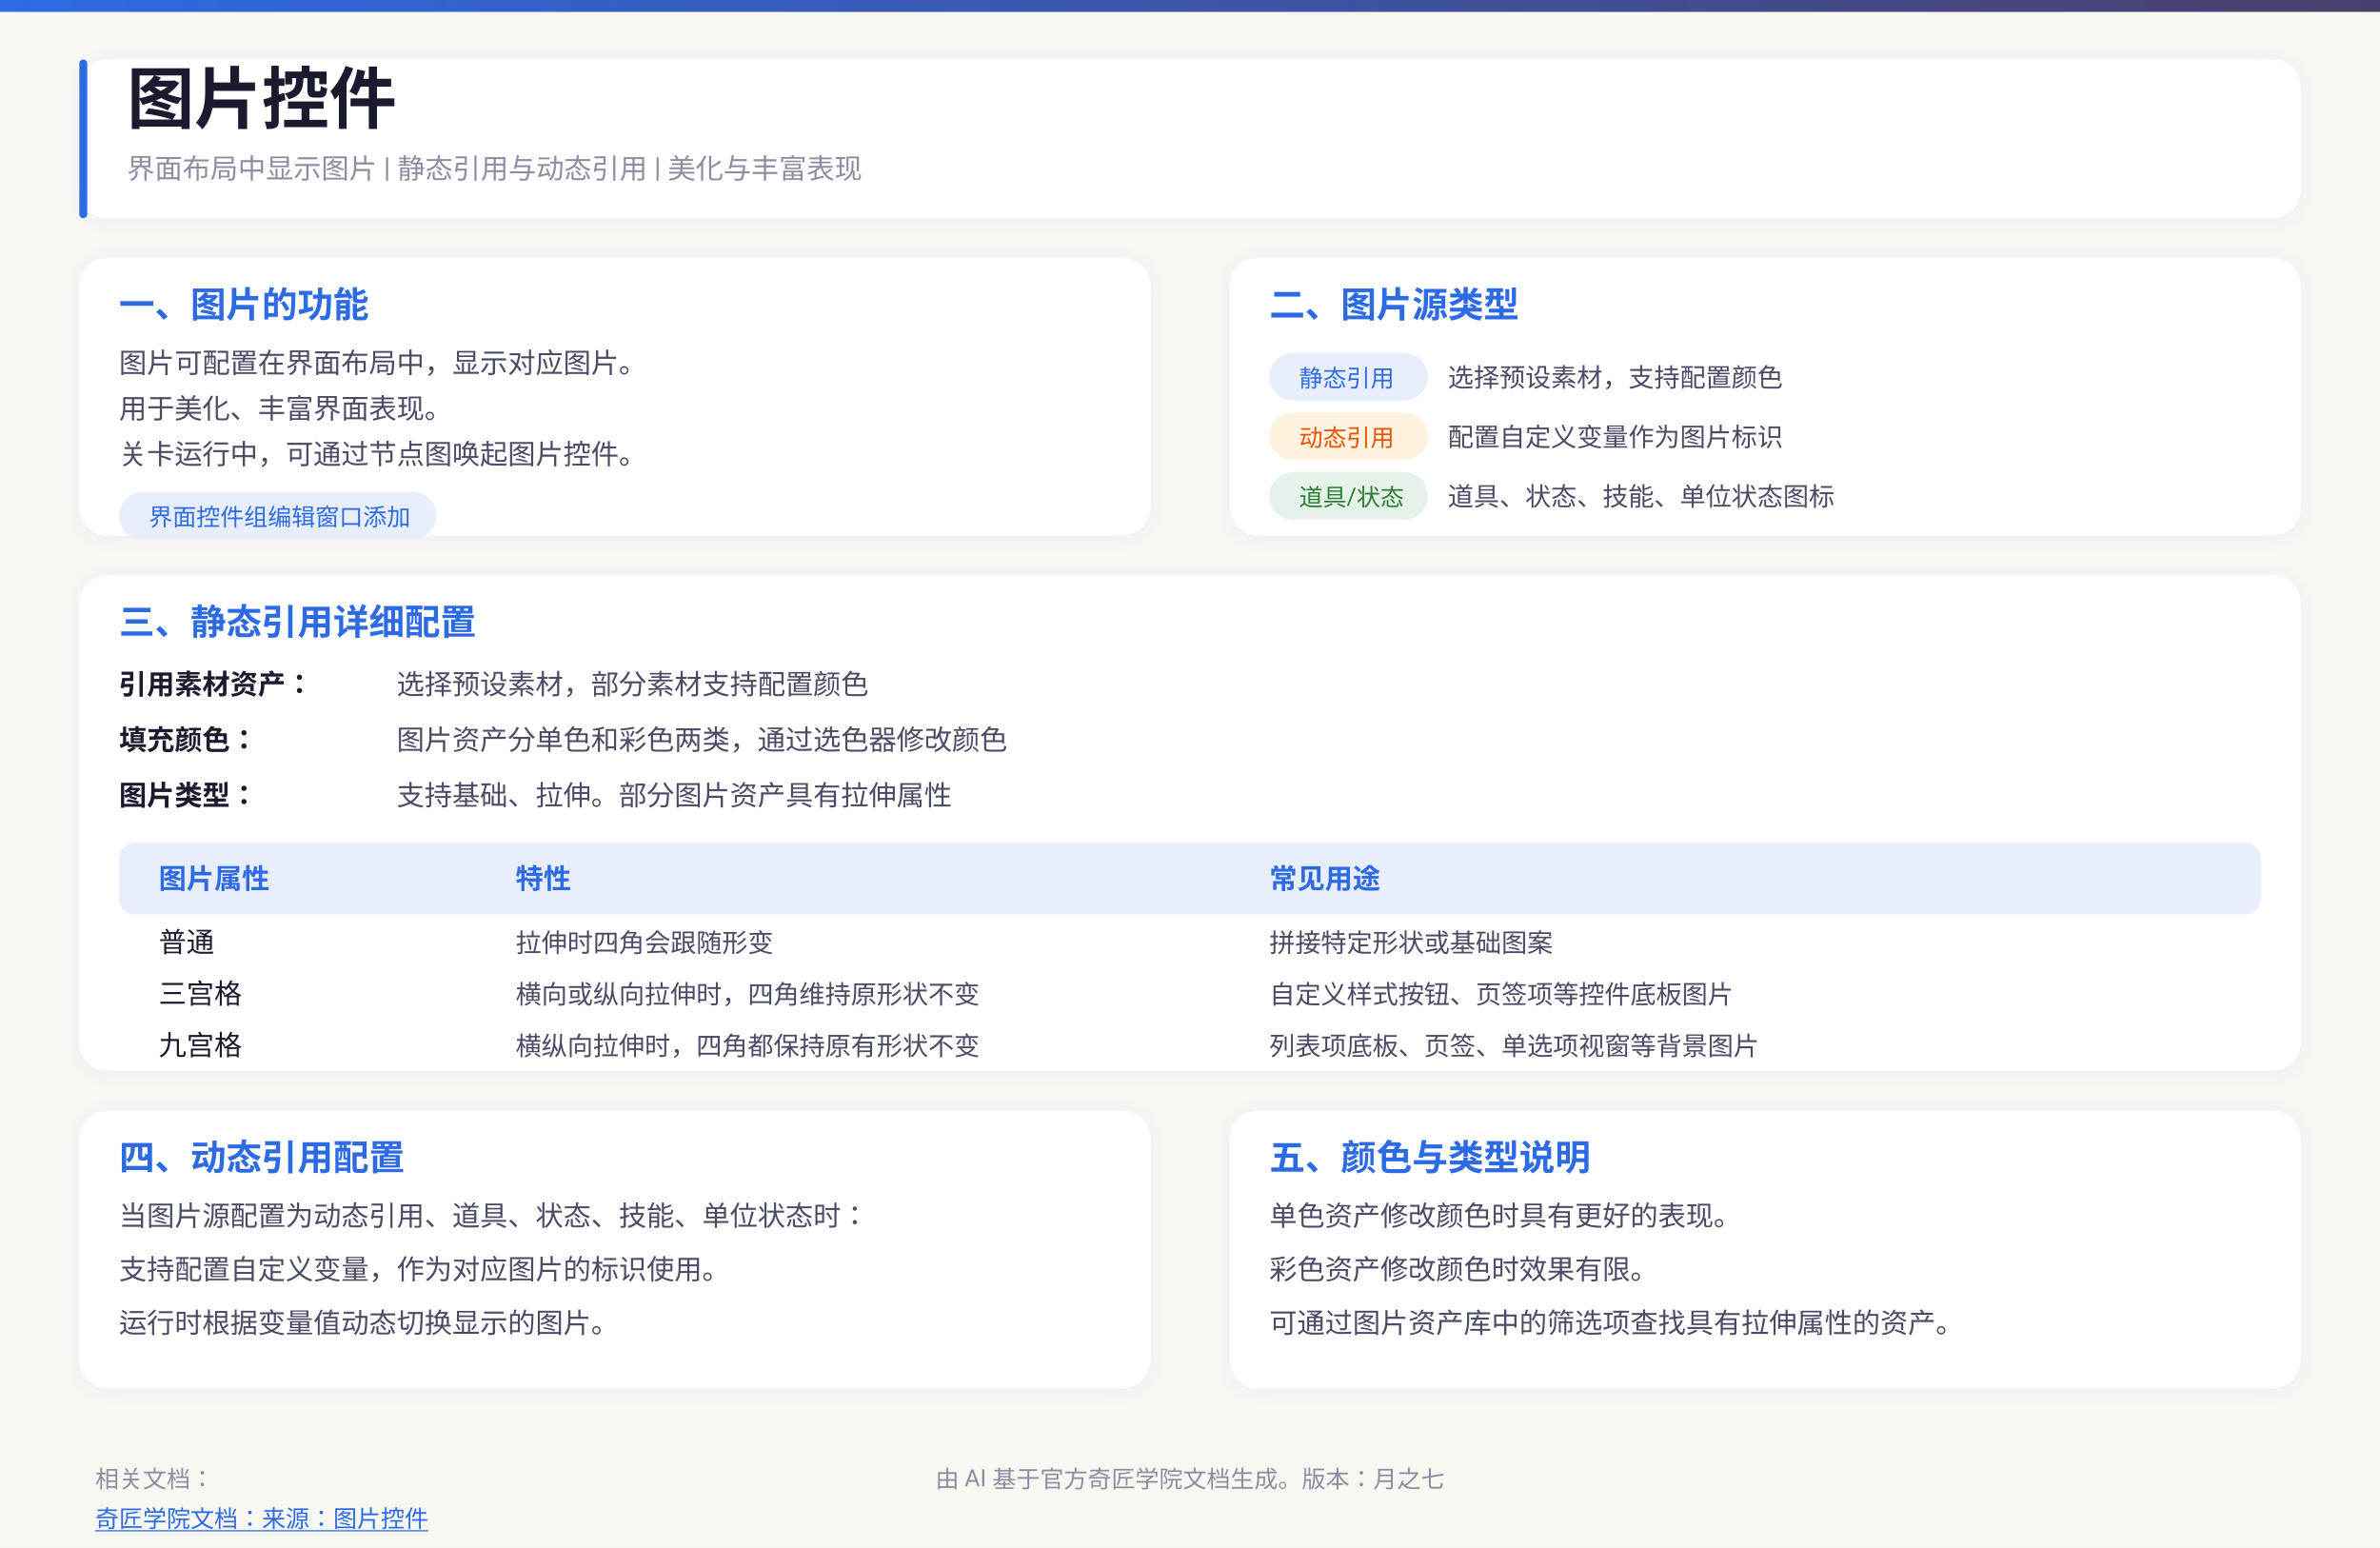
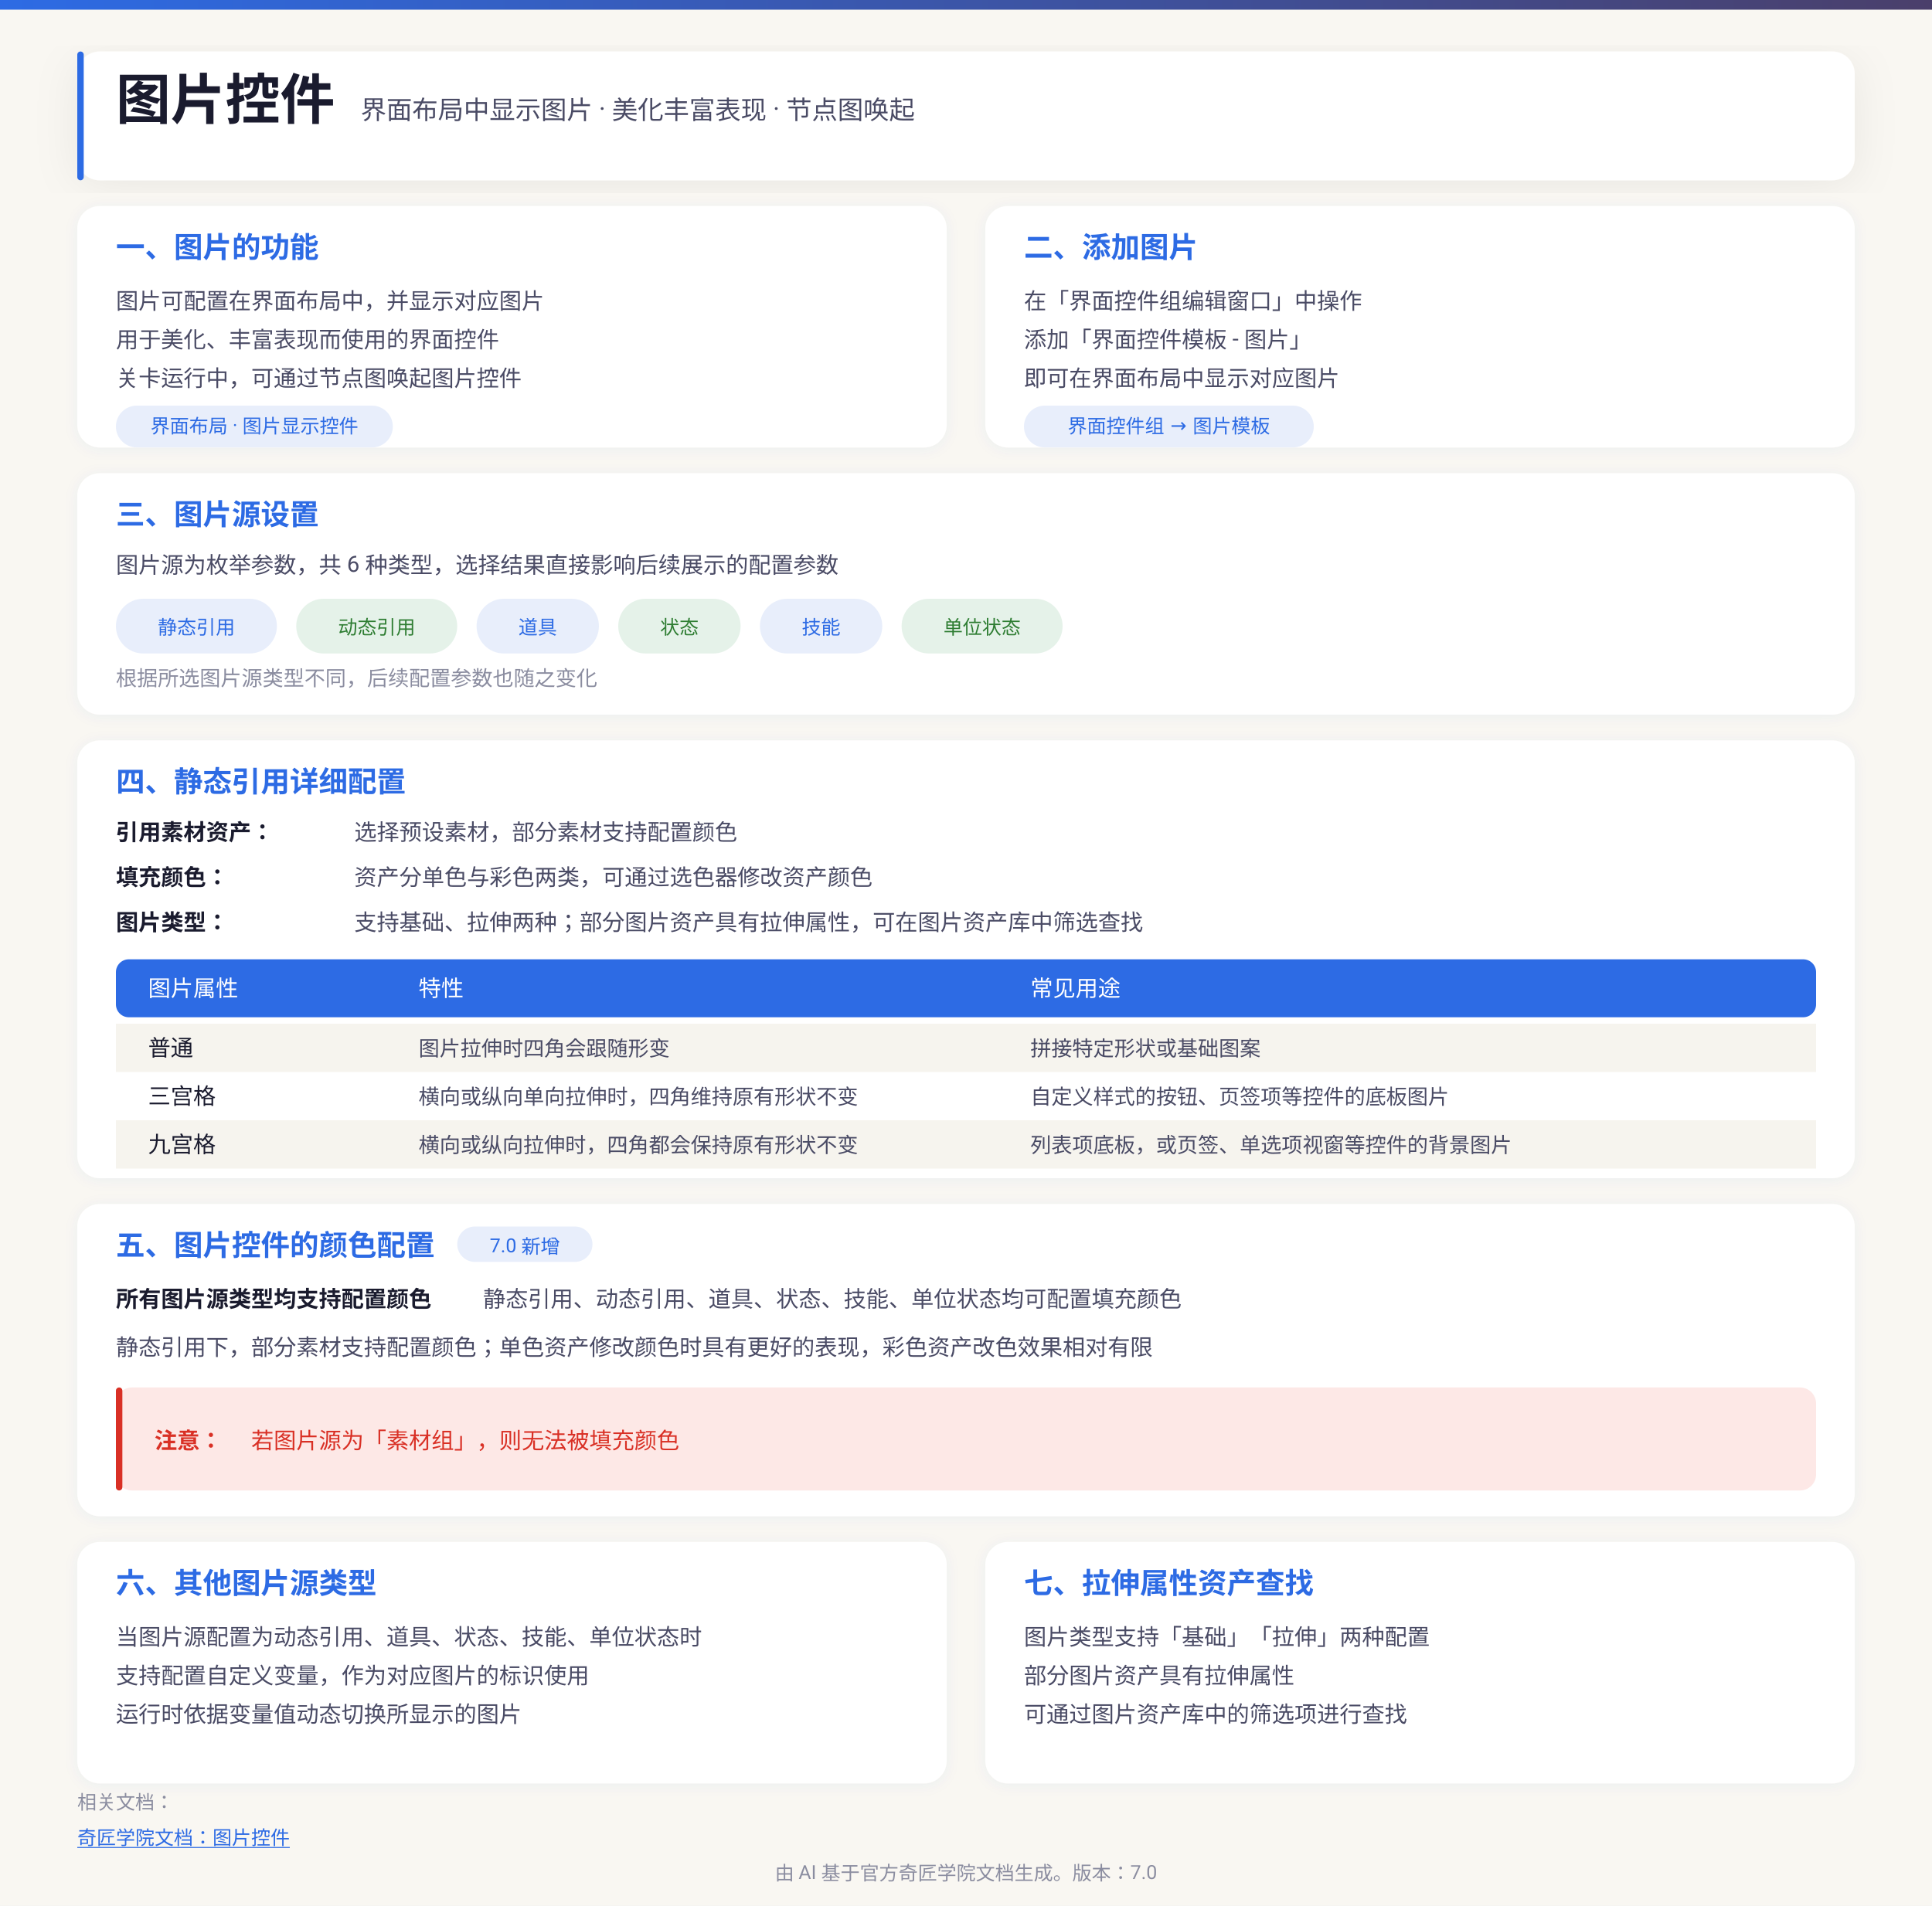
- <svg xmlns="http://www.w3.org/2000/svg" xmlns:xlink="http://www.w3.org/1999/xlink" viewBox="0 0 1200 780">
+ <svg xmlns="http://www.w3.org/2000/svg" xmlns:xlink="http://www.w3.org/1999/xlink" viewBox="0 0 1200 1184">
  <defs>
-     <linearGradient id="topGrad" x1="0" y1="0" x2="1" y2="0">
+     <linearGradient id="topGrad" x1="0" y1="0" x2="1200" y2="0" gradientUnits="userSpaceOnUse">
      <stop offset="0%" stop-color="#2D6BE4" />
      <stop offset="100%" stop-color="#4A3F6B" />
    </linearGradient>
    <filter id="card">
      <feDropShadow dx="0" dy="1" stdDeviation="4" flood-color="#2D6BE4" flood-opacity="0.06" />
    </filter>
+     <filter id="elevated">
+       <feDropShadow dx="0" dy="4" stdDeviation="14" flood-color="#000" flood-opacity="0.07" />
+     </filter>
  </defs>
-   <rect width="1200" height="780" fill="#F9F7F2" />
+   <rect width="1200" height="1184" fill="#F9F7F2" />
  <rect width="1200" height="6" fill="url(#topGrad)" />
-   <rect x="40" y="30" width="1120" height="80" rx="14" fill="#FFFFFF" filter="url(#card)" />
-   <rect x="40" y="30" width="4" height="80" rx="2" fill="#2D6BE4" />
-   <text x="64" y="62" font-family="'HYWenHei 85W','Noto Sans SC','PingFang SC','Roboto',sans-serif" font-size="34" font-weight="bold" fill="#1A1B2E">图片控件</text>
-   <text x="64" y="90" font-family="'HYWenHei 85W','Noto Sans SC','PingFang SC','Roboto',sans-serif" font-size="14" fill="#8B8DA0">界面布局中显示图片 | 静态引用与动态引用 | 美化与丰富表现</text>
-   <rect x="40" y="130" width="540" height="140" rx="14" fill="#FFFFFF" filter="url(#card)" />
-   <text x="60" y="160" font-family="'HYWenHei 85W','Noto Sans SC','PingFang SC','Roboto',sans-serif" font-size="18" font-weight="700" fill="#2D6BE4">一、图片的功能</text>
-   <text x="60" y="188" font-family="'HYWenHei 85W','Noto Sans SC','PingFang SC','Roboto',sans-serif" font-size="14" fill="#4A4B65">图片可配置在界面布局中，显示对应图片。</text>
-   <text x="60" y="211" font-family="'HYWenHei 85W','Noto Sans SC','PingFang SC','Roboto',sans-serif" font-size="14" fill="#4A4B65">用于美化、丰富界面表现。</text>
-   <text x="60" y="234" font-family="'HYWenHei 85W','Noto Sans SC','PingFang SC','Roboto',sans-serif" font-size="14" fill="#4A4B65">关卡运行中，可通过节点图唤起图片控件。</text>
-   <rect x="60" y="248" width="160" height="24" rx="12" fill="#E8EEFB" />
-   <text x="75" y="265" font-family="'HYWenHei 85W','Noto Sans SC','PingFang SC','Roboto',sans-serif" font-size="12" fill="#2D6BE4">界面控件组编辑窗口添加</text>
-   <rect x="620" y="130" width="540" height="140" rx="14" fill="#FFFFFF" filter="url(#card)" />
-   <text x="640" y="160" font-family="'HYWenHei 85W','Noto Sans SC','PingFang SC','Roboto',sans-serif" font-size="18" font-weight="700" fill="#2D6BE4">二、图片源类型</text>
-   <rect x="640" y="178" width="80" height="24" rx="12" fill="#E8EEFB" />
-   <text x="655" y="195" font-family="'HYWenHei 85W','Noto Sans SC','PingFang SC','Roboto',sans-serif" font-size="12" fill="#2D6BE4">静态引用</text>
-   <text x="730" y="195" font-family="'HYWenHei 85W','Noto Sans SC','PingFang SC','Roboto',sans-serif" font-size="13" fill="#4A4B65">选择预设素材，支持配置颜色</text>
-   <rect x="640" y="208" width="80" height="24" rx="12" fill="#FFF3E0" />
-   <text x="655" y="225" font-family="'HYWenHei 85W','Noto Sans SC','PingFang SC','Roboto',sans-serif" font-size="12" fill="#E65100">动态引用</text>
-   <text x="730" y="225" font-family="'HYWenHei 85W','Noto Sans SC','PingFang SC','Roboto',sans-serif" font-size="13" fill="#4A4B65">配置自定义变量作为图片标识</text>
-   <rect x="640" y="238" width="80" height="24" rx="12" fill="#E5F2E9" />
-   <text x="655" y="255" font-family="'HYWenHei 85W','Noto Sans SC','PingFang SC','Roboto',sans-serif" font-size="12" fill="#2E7D32">道具/状态</text>
-   <text x="730" y="255" font-family="'HYWenHei 85W','Noto Sans SC','PingFang SC','Roboto',sans-serif" font-size="13" fill="#4A4B65">道具、状态、技能、单位状态图标</text>
-   <rect x="40" y="290" width="1120" height="250" rx="14" fill="#FFFFFF" filter="url(#card)" />
-   <text x="60" y="320" font-family="'HYWenHei 85W','Noto Sans SC','PingFang SC','Roboto',sans-serif" font-size="18" font-weight="700" fill="#2D6BE4">三、静态引用详细配置</text>
-   <text x="60" y="350" font-family="'HYWenHei 85W','Noto Sans SC','PingFang SC','Roboto',sans-serif" font-size="14" font-weight="700" fill="#1A1B2E">引用素材资产：</text>
-   <text x="200" y="350" font-family="'HYWenHei 85W','Noto Sans SC','PingFang SC','Roboto',sans-serif" font-size="14" fill="#4A4B65">选择预设素材，部分素材支持配置颜色</text>
-   <text x="60" y="378" font-family="'HYWenHei 85W','Noto Sans SC','PingFang SC','Roboto',sans-serif" font-size="14" font-weight="700" fill="#1A1B2E">填充颜色：</text>
-   <text x="200" y="378" font-family="'HYWenHei 85W','Noto Sans SC','PingFang SC','Roboto',sans-serif" font-size="14" fill="#4A4B65">图片资产分单色和彩色两类，通过选色器修改颜色</text>
-   <text x="60" y="406" font-family="'HYWenHei 85W','Noto Sans SC','PingFang SC','Roboto',sans-serif" font-size="14" font-weight="700" fill="#1A1B2E">图片类型：</text>
-   <text x="200" y="406" font-family="'HYWenHei 85W','Noto Sans SC','PingFang SC','Roboto',sans-serif" font-size="14" fill="#4A4B65">支持基础、拉伸。部分图片资产具有拉伸属性</text>
-   <rect x="60" y="425" width="1080" height="36" rx="8" fill="#E8EEFB" />
-   <text x="80" y="448" font-family="'HYWenHei 85W','Noto Sans SC','PingFang SC','Roboto',sans-serif" font-size="14" font-weight="700" fill="#2D6BE4">图片属性</text>
-   <text x="260" y="448" font-family="'HYWenHei 85W','Noto Sans SC','PingFang SC','Roboto',sans-serif" font-size="14" font-weight="700" fill="#2D6BE4">特性</text>
-   <text x="640" y="448" font-family="'HYWenHei 85W','Noto Sans SC','PingFang SC','Roboto',sans-serif" font-size="14" font-weight="700" fill="#2D6BE4">常见用途</text>
-   <text x="80" y="480" font-family="'HYWenHei 85W','Noto Sans SC','PingFang SC','Roboto',sans-serif" font-size="14" fill="#1A1B2E">普通</text>
-   <text x="260" y="480" font-family="'HYWenHei 85W','Noto Sans SC','PingFang SC','Roboto',sans-serif" font-size="13" fill="#4A4B65">拉伸时四角会跟随形变</text>
-   <text x="640" y="480" font-family="'HYWenHei 85W','Noto Sans SC','PingFang SC','Roboto',sans-serif" font-size="13" fill="#4A4B65">拼接特定形状或基础图案</text>
-   <text x="80" y="506" font-family="'HYWenHei 85W','Noto Sans SC','PingFang SC','Roboto',sans-serif" font-size="14" fill="#1A1B2E">三宫格</text>
-   <text x="260" y="506" font-family="'HYWenHei 85W','Noto Sans SC','PingFang SC','Roboto',sans-serif" font-size="13" fill="#4A4B65">横向或纵向拉伸时，四角维持原形状不变</text>
-   <text x="640" y="506" font-family="'HYWenHei 85W','Noto Sans SC','PingFang SC','Roboto',sans-serif" font-size="13" fill="#4A4B65">自定义样式按钮、页签项等控件底板图片</text>
-   <text x="80" y="532" font-family="'HYWenHei 85W','Noto Sans SC','PingFang SC','Roboto',sans-serif" font-size="14" fill="#1A1B2E">九宫格</text>
-   <text x="260" y="532" font-family="'HYWenHei 85W','Noto Sans SC','PingFang SC','Roboto',sans-serif" font-size="13" fill="#4A4B65">横纵向拉伸时，四角都保持原有形状不变</text>
-   <text x="640" y="532" font-family="'HYWenHei 85W','Noto Sans SC','PingFang SC','Roboto',sans-serif" font-size="13" fill="#4A4B65">列表项底板、页签、单选项视窗等背景图片</text>
-   <rect x="40" y="560" width="540" height="140" rx="14" fill="#FFFFFF" filter="url(#card)" />
-   <text x="60" y="590" font-family="'HYWenHei 85W','Noto Sans SC','PingFang SC','Roboto',sans-serif" font-size="18" font-weight="700" fill="#2D6BE4">四、动态引用配置</text>
-   <text x="60" y="618" font-family="'HYWenHei 85W','Noto Sans SC','PingFang SC','Roboto',sans-serif" font-size="14" fill="#4A4B65">当图片源配置为动态引用、道具、状态、技能、单位状态时：</text>
-   <text x="60" y="645" font-family="'HYWenHei 85W','Noto Sans SC','PingFang SC','Roboto',sans-serif" font-size="14" fill="#4A4B65">支持配置自定义变量，作为对应图片的标识使用。</text>
-   <text x="60" y="672" font-family="'HYWenHei 85W','Noto Sans SC','PingFang SC','Roboto',sans-serif" font-size="14" fill="#4A4B65">运行时根据变量值动态切换显示的图片。</text>
-   <rect x="620" y="560" width="540" height="140" rx="14" fill="#FFFFFF" filter="url(#card)" />
-   <text x="640" y="590" font-family="'HYWenHei 85W','Noto Sans SC','PingFang SC','Roboto',sans-serif" font-size="18" font-weight="700" fill="#2D6BE4">五、颜色与类型说明</text>
-   <text x="640" y="618" font-family="'HYWenHei 85W','Noto Sans SC','PingFang SC','Roboto',sans-serif" font-size="14" fill="#4A4B65">单色资产修改颜色时具有更好的表现。</text>
-   <text x="640" y="645" font-family="'HYWenHei 85W','Noto Sans SC','PingFang SC','Roboto',sans-serif" font-size="14" fill="#4A4B65">彩色资产修改颜色时效果有限。</text>
-   <text x="640" y="672" font-family="'HYWenHei 85W','Noto Sans SC','PingFang SC','Roboto',sans-serif" font-size="14" fill="#4A4B65">可通过图片资产库中的筛选项查找具有拉伸属性的资产。</text>
-   <text x="600" y="750" text-anchor="middle" font-family="'HYWenHei 85W','Noto Sans SC','PingFang SC','Roboto',sans-serif" font-size="12" fill="#8B8DA0">由 AI 基于官方奇匠学院文档生成。版本：月之七</text>
-   <text x="48" y="750" fill="#8B8DA0" font-size="12" font-family="'HYWenHei 85W','Noto Sans SC','PingFang SC','Roboto',sans-serif">相关文档：</text>
+   <rect x="48" y="32" width="1104" height="80" rx="14" fill="#FFFFFF" filter="url(#elevated)" />
+   <rect x="48" y="32" width="4" height="80" rx="2" fill="#2D6BE4" />
+   <text x="72" y="74" font-family="'HYWenHei 85W','Noto Sans SC','PingFang SC','Roboto',sans-serif" font-size="34" font-weight="bold" fill="#1A1B2E">图片控件</text>
+   <text x="224" y="74" font-family="'HYWenHei 85W','Noto Sans SC','PingFang SC','Roboto',sans-serif" font-size="16" fill="#4A4B65">界面布局中显示图片 · 美化丰富表现 · 节点图唤起</text>
+   <rect x="48" y="128" width="540" height="150" rx="14" fill="#FFFFFF" filter="url(#card)" />
+   <text x="72" y="160" font-family="'HYWenHei 85W','Noto Sans SC','PingFang SC','Roboto',sans-serif" font-size="18" font-weight="700" fill="#2D6BE4">一、图片的功能</text>
+   <text x="72" y="192" font-family="'HYWenHei 85W','Noto Sans SC','PingFang SC','Roboto',sans-serif" font-size="14" fill="#4A4B65">图片可配置在界面布局中，并显示对应图片</text>
+   <text x="72" y="216" font-family="'HYWenHei 85W','Noto Sans SC','PingFang SC','Roboto',sans-serif" font-size="14" fill="#4A4B65">用于美化、丰富表现而使用的界面控件</text>
+   <text x="72" y="240" font-family="'HYWenHei 85W','Noto Sans SC','PingFang SC','Roboto',sans-serif" font-size="14" fill="#4A4B65">关卡运行中，可通过节点图唤起图片控件</text>
+   <rect x="72" y="252" width="172" height="26" rx="13" fill="#E8EEFB" />
+   <text x="158" y="269" font-family="'HYWenHei 85W','Noto Sans SC','PingFang SC','Roboto',sans-serif" font-size="12" fill="#2D6BE4" text-anchor="middle">界面布局 · 图片显示控件</text>
+   <rect x="612" y="128" width="540" height="150" rx="14" fill="#FFFFFF" filter="url(#card)" />
+   <text x="636" y="160" font-family="'HYWenHei 85W','Noto Sans SC','PingFang SC','Roboto',sans-serif" font-size="18" font-weight="700" fill="#2D6BE4">二、添加图片</text>
+   <text x="636" y="192" font-family="'HYWenHei 85W','Noto Sans SC','PingFang SC','Roboto',sans-serif" font-size="14" fill="#4A4B65">在「界面控件组编辑窗口」中操作</text>
+   <text x="636" y="216" font-family="'HYWenHei 85W','Noto Sans SC','PingFang SC','Roboto',sans-serif" font-size="14" fill="#4A4B65">添加「界面控件模板 - 图片」</text>
+   <text x="636" y="240" font-family="'HYWenHei 85W','Noto Sans SC','PingFang SC','Roboto',sans-serif" font-size="14" fill="#4A4B65">即可在界面布局中显示对应图片</text>
+   <rect x="636" y="252" width="180" height="26" rx="13" fill="#E8EEFB" />
+   <text x="726" y="269" font-family="'HYWenHei 85W','Noto Sans SC','PingFang SC','Roboto',sans-serif" font-size="12" fill="#2D6BE4" text-anchor="middle">界面控件组 → 图片模板</text>
+   <rect x="48" y="294" width="1104" height="150" rx="14" fill="#FFFFFF" filter="url(#card)" />
+   <text x="72" y="326" font-family="'HYWenHei 85W','Noto Sans SC','PingFang SC','Roboto',sans-serif" font-size="18" font-weight="700" fill="#2D6BE4">三、图片源设置</text>
+   <text x="72" y="356" font-family="'HYWenHei 85W','Noto Sans SC','PingFang SC','Roboto',sans-serif" font-size="14" fill="#4A4B65">图片源为枚举参数，共 6 种类型，选择结果直接影响后续展示的配置参数</text>
+   <rect x="72" y="372" width="100" height="34" rx="17" fill="#E8EEFB" />
+   <text x="122" y="394" font-family="'HYWenHei 85W','Noto Sans SC','PingFang SC','Roboto',sans-serif" font-size="12" fill="#2D6BE4" text-anchor="middle">静态引用</text>
+   <rect x="184" y="372" width="100" height="34" rx="17" fill="#E5F2E9" />
+   <text x="234" y="394" font-family="'HYWenHei 85W','Noto Sans SC','PingFang SC','Roboto',sans-serif" font-size="12" fill="#2E7D32" text-anchor="middle">动态引用</text>
+   <rect x="296" y="372" width="76" height="34" rx="17" fill="#E8EEFB" />
+   <text x="334" y="394" font-family="'HYWenHei 85W','Noto Sans SC','PingFang SC','Roboto',sans-serif" font-size="12" fill="#2D6BE4" text-anchor="middle">道具</text>
+   <rect x="384" y="372" width="76" height="34" rx="17" fill="#E5F2E9" />
+   <text x="422" y="394" font-family="'HYWenHei 85W','Noto Sans SC','PingFang SC','Roboto',sans-serif" font-size="12" fill="#2E7D32" text-anchor="middle">状态</text>
+   <rect x="472" y="372" width="76" height="34" rx="17" fill="#E8EEFB" />
+   <text x="510" y="394" font-family="'HYWenHei 85W','Noto Sans SC','PingFang SC','Roboto',sans-serif" font-size="12" fill="#2D6BE4" text-anchor="middle">技能</text>
+   <rect x="560" y="372" width="100" height="34" rx="17" fill="#E5F2E9" />
+   <text x="610" y="394" font-family="'HYWenHei 85W','Noto Sans SC','PingFang SC','Roboto',sans-serif" font-size="12" fill="#2E7D32" text-anchor="middle">单位状态</text>
+   <text x="72" y="426" font-family="'HYWenHei 85W','Noto Sans SC','PingFang SC','Roboto',sans-serif" font-size="13" fill="#8B8DA0">根据所选图片源类型不同，后续配置参数也随之变化</text>
+   <rect x="48" y="460" width="1104" height="272" rx="14" fill="#FFFFFF" filter="url(#card)" />
+   <text x="72" y="492" font-family="'HYWenHei 85W','Noto Sans SC','PingFang SC','Roboto',sans-serif" font-size="18" font-weight="700" fill="#2D6BE4">四、静态引用详细配置</text>
+   <text x="72" y="522" font-family="'HYWenHei 85W','Noto Sans SC','PingFang SC','Roboto',sans-serif" font-size="14" font-weight="700" fill="#1A1B2E">引用素材资产：</text>
+   <text x="220" y="522" font-family="'HYWenHei 85W','Noto Sans SC','PingFang SC','Roboto',sans-serif" font-size="14" fill="#4A4B65">选择预设素材，部分素材支持配置颜色</text>
+   <text x="72" y="550" font-family="'HYWenHei 85W','Noto Sans SC','PingFang SC','Roboto',sans-serif" font-size="14" font-weight="700" fill="#1A1B2E">填充颜色：</text>
+   <text x="220" y="550" font-family="'HYWenHei 85W','Noto Sans SC','PingFang SC','Roboto',sans-serif" font-size="14" fill="#4A4B65">资产分单色与彩色两类，可通过选色器修改资产颜色</text>
+   <text x="72" y="578" font-family="'HYWenHei 85W','Noto Sans SC','PingFang SC','Roboto',sans-serif" font-size="14" font-weight="700" fill="#1A1B2E">图片类型：</text>
+   <text x="220" y="578" font-family="'HYWenHei 85W','Noto Sans SC','PingFang SC','Roboto',sans-serif" font-size="14" fill="#4A4B65">支持基础、拉伸两种；部分图片资产具有拉伸属性，可在图片资产库中筛选查找</text>
+   <rect x="72" y="596" width="1056" height="36" rx="8" fill="#2D6BE4" />
+   <text x="92" y="619" font-family="'HYWenHei 85W','Noto Sans SC','PingFang SC','Roboto',sans-serif" font-size="14" font-weight="500" fill="#FFFFFF">图片属性</text>
+   <text x="260" y="619" font-family="'HYWenHei 85W','Noto Sans SC','PingFang SC','Roboto',sans-serif" font-size="14" font-weight="500" fill="#FFFFFF">特性</text>
+   <text x="640" y="619" font-family="'HYWenHei 85W','Noto Sans SC','PingFang SC','Roboto',sans-serif" font-size="14" font-weight="500" fill="#FFFFFF">常见用途</text>
+   <rect x="72" y="636" width="1056" height="30" fill="#F6F4EE" />
+   <text x="92" y="656" font-family="'HYWenHei 85W','Noto Sans SC','PingFang SC','Roboto',sans-serif" font-size="14" fill="#1A1B2E">普通</text>
+   <text x="260" y="656" font-family="'HYWenHei 85W','Noto Sans SC','PingFang SC','Roboto',sans-serif" font-size="13" fill="#4A4B65">图片拉伸时四角会跟随形变</text>
+   <text x="640" y="656" font-family="'HYWenHei 85W','Noto Sans SC','PingFang SC','Roboto',sans-serif" font-size="13" fill="#4A4B65">拼接特定形状或基础图案</text>
+   <text x="92" y="686" font-family="'HYWenHei 85W','Noto Sans SC','PingFang SC','Roboto',sans-serif" font-size="14" fill="#1A1B2E">三宫格</text>
+   <text x="260" y="686" font-family="'HYWenHei 85W','Noto Sans SC','PingFang SC','Roboto',sans-serif" font-size="13" fill="#4A4B65">横向或纵向单向拉伸时，四角维持原有形状不变</text>
+   <text x="640" y="686" font-family="'HYWenHei 85W','Noto Sans SC','PingFang SC','Roboto',sans-serif" font-size="13" fill="#4A4B65">自定义样式的按钮、页签项等控件的底板图片</text>
+   <rect x="72" y="696" width="1056" height="30" fill="#F6F4EE" />
+   <text x="92" y="716" font-family="'HYWenHei 85W','Noto Sans SC','PingFang SC','Roboto',sans-serif" font-size="14" fill="#1A1B2E">九宫格</text>
+   <text x="260" y="716" font-family="'HYWenHei 85W','Noto Sans SC','PingFang SC','Roboto',sans-serif" font-size="13" fill="#4A4B65">横向或纵向拉伸时，四角都会保持原有形状不变</text>
+   <text x="640" y="716" font-family="'HYWenHei 85W','Noto Sans SC','PingFang SC','Roboto',sans-serif" font-size="13" fill="#4A4B65">列表项底板，或页签、单选项视窗等控件的背景图片</text>
+   <rect x="48" y="748" width="1104" height="194" rx="14" fill="#FFFFFF" filter="url(#card)" />
+   <text x="72" y="780" font-family="'HYWenHei 85W','Noto Sans SC','PingFang SC','Roboto',sans-serif" font-size="18" font-weight="700" fill="#2D6BE4">五、图片控件的颜色配置</text>
+   <rect x="284" y="762" width="84" height="22" rx="11" fill="#E8EEFB" />
+   <text x="326" y="778" font-family="'HYWenHei 85W','Noto Sans SC','PingFang SC','Roboto',sans-serif" font-size="12" fill="#2D6BE4" text-anchor="middle">7.0 新增</text>
+   <text x="72" y="812" font-family="'HYWenHei 85W','Noto Sans SC','PingFang SC','Roboto',sans-serif" font-size="14" font-weight="700" fill="#1A1B2E">所有图片源类型均支持配置颜色</text>
+   <text x="300" y="812" font-family="'HYWenHei 85W','Noto Sans SC','PingFang SC','Roboto',sans-serif" font-size="14" fill="#4A4B65">静态引用、动态引用、道具、状态、技能、单位状态均可配置填充颜色</text>
+   <text x="72" y="842" font-family="'HYWenHei 85W','Noto Sans SC','PingFang SC','Roboto',sans-serif" font-size="14" fill="#4A4B65">静态引用下，部分素材支持配置颜色；单色资产修改颜色时具有更好的表现，彩色资产改色效果相对有限</text>
+   <rect x="72" y="862" width="1056" height="64" rx="10" fill="#FDE8E6" />
+   <rect x="72" y="862" width="4" height="64" rx="2" fill="#D93025" />
+   <text x="96" y="900" font-family="'HYWenHei 85W','Noto Sans SC','PingFang SC','Roboto',sans-serif" font-size="14" font-weight="700" fill="#D93025">注意：</text>
+   <text x="156" y="900" font-family="'HYWenHei 85W','Noto Sans SC','PingFang SC','Roboto',sans-serif" font-size="14" fill="#D93025">若图片源为「素材组」，则无法被填充颜色</text>
+   <rect x="48" y="958" width="540" height="150" rx="14" fill="#FFFFFF" filter="url(#card)" />
+   <text x="72" y="990" font-family="'HYWenHei 85W','Noto Sans SC','PingFang SC','Roboto',sans-serif" font-size="18" font-weight="700" fill="#2D6BE4">六、其他图片源类型</text>
+   <text x="72" y="1022" font-family="'HYWenHei 85W','Noto Sans SC','PingFang SC','Roboto',sans-serif" font-size="14" fill="#4A4B65">当图片源配置为动态引用、道具、状态、技能、单位状态时</text>
+   <text x="72" y="1046" font-family="'HYWenHei 85W','Noto Sans SC','PingFang SC','Roboto',sans-serif" font-size="14" fill="#4A4B65">支持配置自定义变量，作为对应图片的标识使用</text>
+   <text x="72" y="1070" font-family="'HYWenHei 85W','Noto Sans SC','PingFang SC','Roboto',sans-serif" font-size="14" fill="#4A4B65">运行时依据变量值动态切换所显示的图片</text>
+   <rect x="612" y="958" width="540" height="150" rx="14" fill="#FFFFFF" filter="url(#card)" />
+   <text x="636" y="990" font-family="'HYWenHei 85W','Noto Sans SC','PingFang SC','Roboto',sans-serif" font-size="18" font-weight="700" fill="#2D6BE4">七、拉伸属性资产查找</text>
+   <text x="636" y="1022" font-family="'HYWenHei 85W','Noto Sans SC','PingFang SC','Roboto',sans-serif" font-size="14" fill="#4A4B65">图片类型支持「基础」「拉伸」两种配置</text>
+   <text x="636" y="1046" font-family="'HYWenHei 85W','Noto Sans SC','PingFang SC','Roboto',sans-serif" font-size="14" fill="#4A4B65">部分图片资产具有拉伸属性</text>
+   <text x="636" y="1070" font-family="'HYWenHei 85W','Noto Sans SC','PingFang SC','Roboto',sans-serif" font-size="14" fill="#4A4B65">可通过图片资产库中的筛选项进行查找</text>
+   <text x="48" y="1124" font-family="'HYWenHei 85W','Noto Sans SC','PingFang SC','Roboto',sans-serif" font-size="12" fill="#8B8DA0">相关文档：</text>
  <a xlink:href="https://act.mihoyo.com/ys/ugc/tutorial/detail/mh2oih9jou22" target="_blank">
-     <text x="48" y="770" fill="#2D6BE4" font-size="12" text-decoration="underline" font-family="'HYWenHei 85W','Noto Sans SC','PingFang SC','Roboto',sans-serif">奇匠学院文档：来源：图片控件</text>
+     <text x="48" y="1146" font-family="'HYWenHei 85W','Noto Sans SC','PingFang SC','Roboto',sans-serif" font-size="12" fill="#2D6BE4" text-decoration="underline">奇匠学院文档：图片控件</text>
  </a>
+   <text x="600" y="1168" text-anchor="middle" font-family="'HYWenHei 85W','Noto Sans SC','PingFang SC','Roboto',sans-serif" font-size="12" fill="#8B8DA0">由 AI 基于官方奇匠学院文档生成。版本：7.0</text>
</svg>
